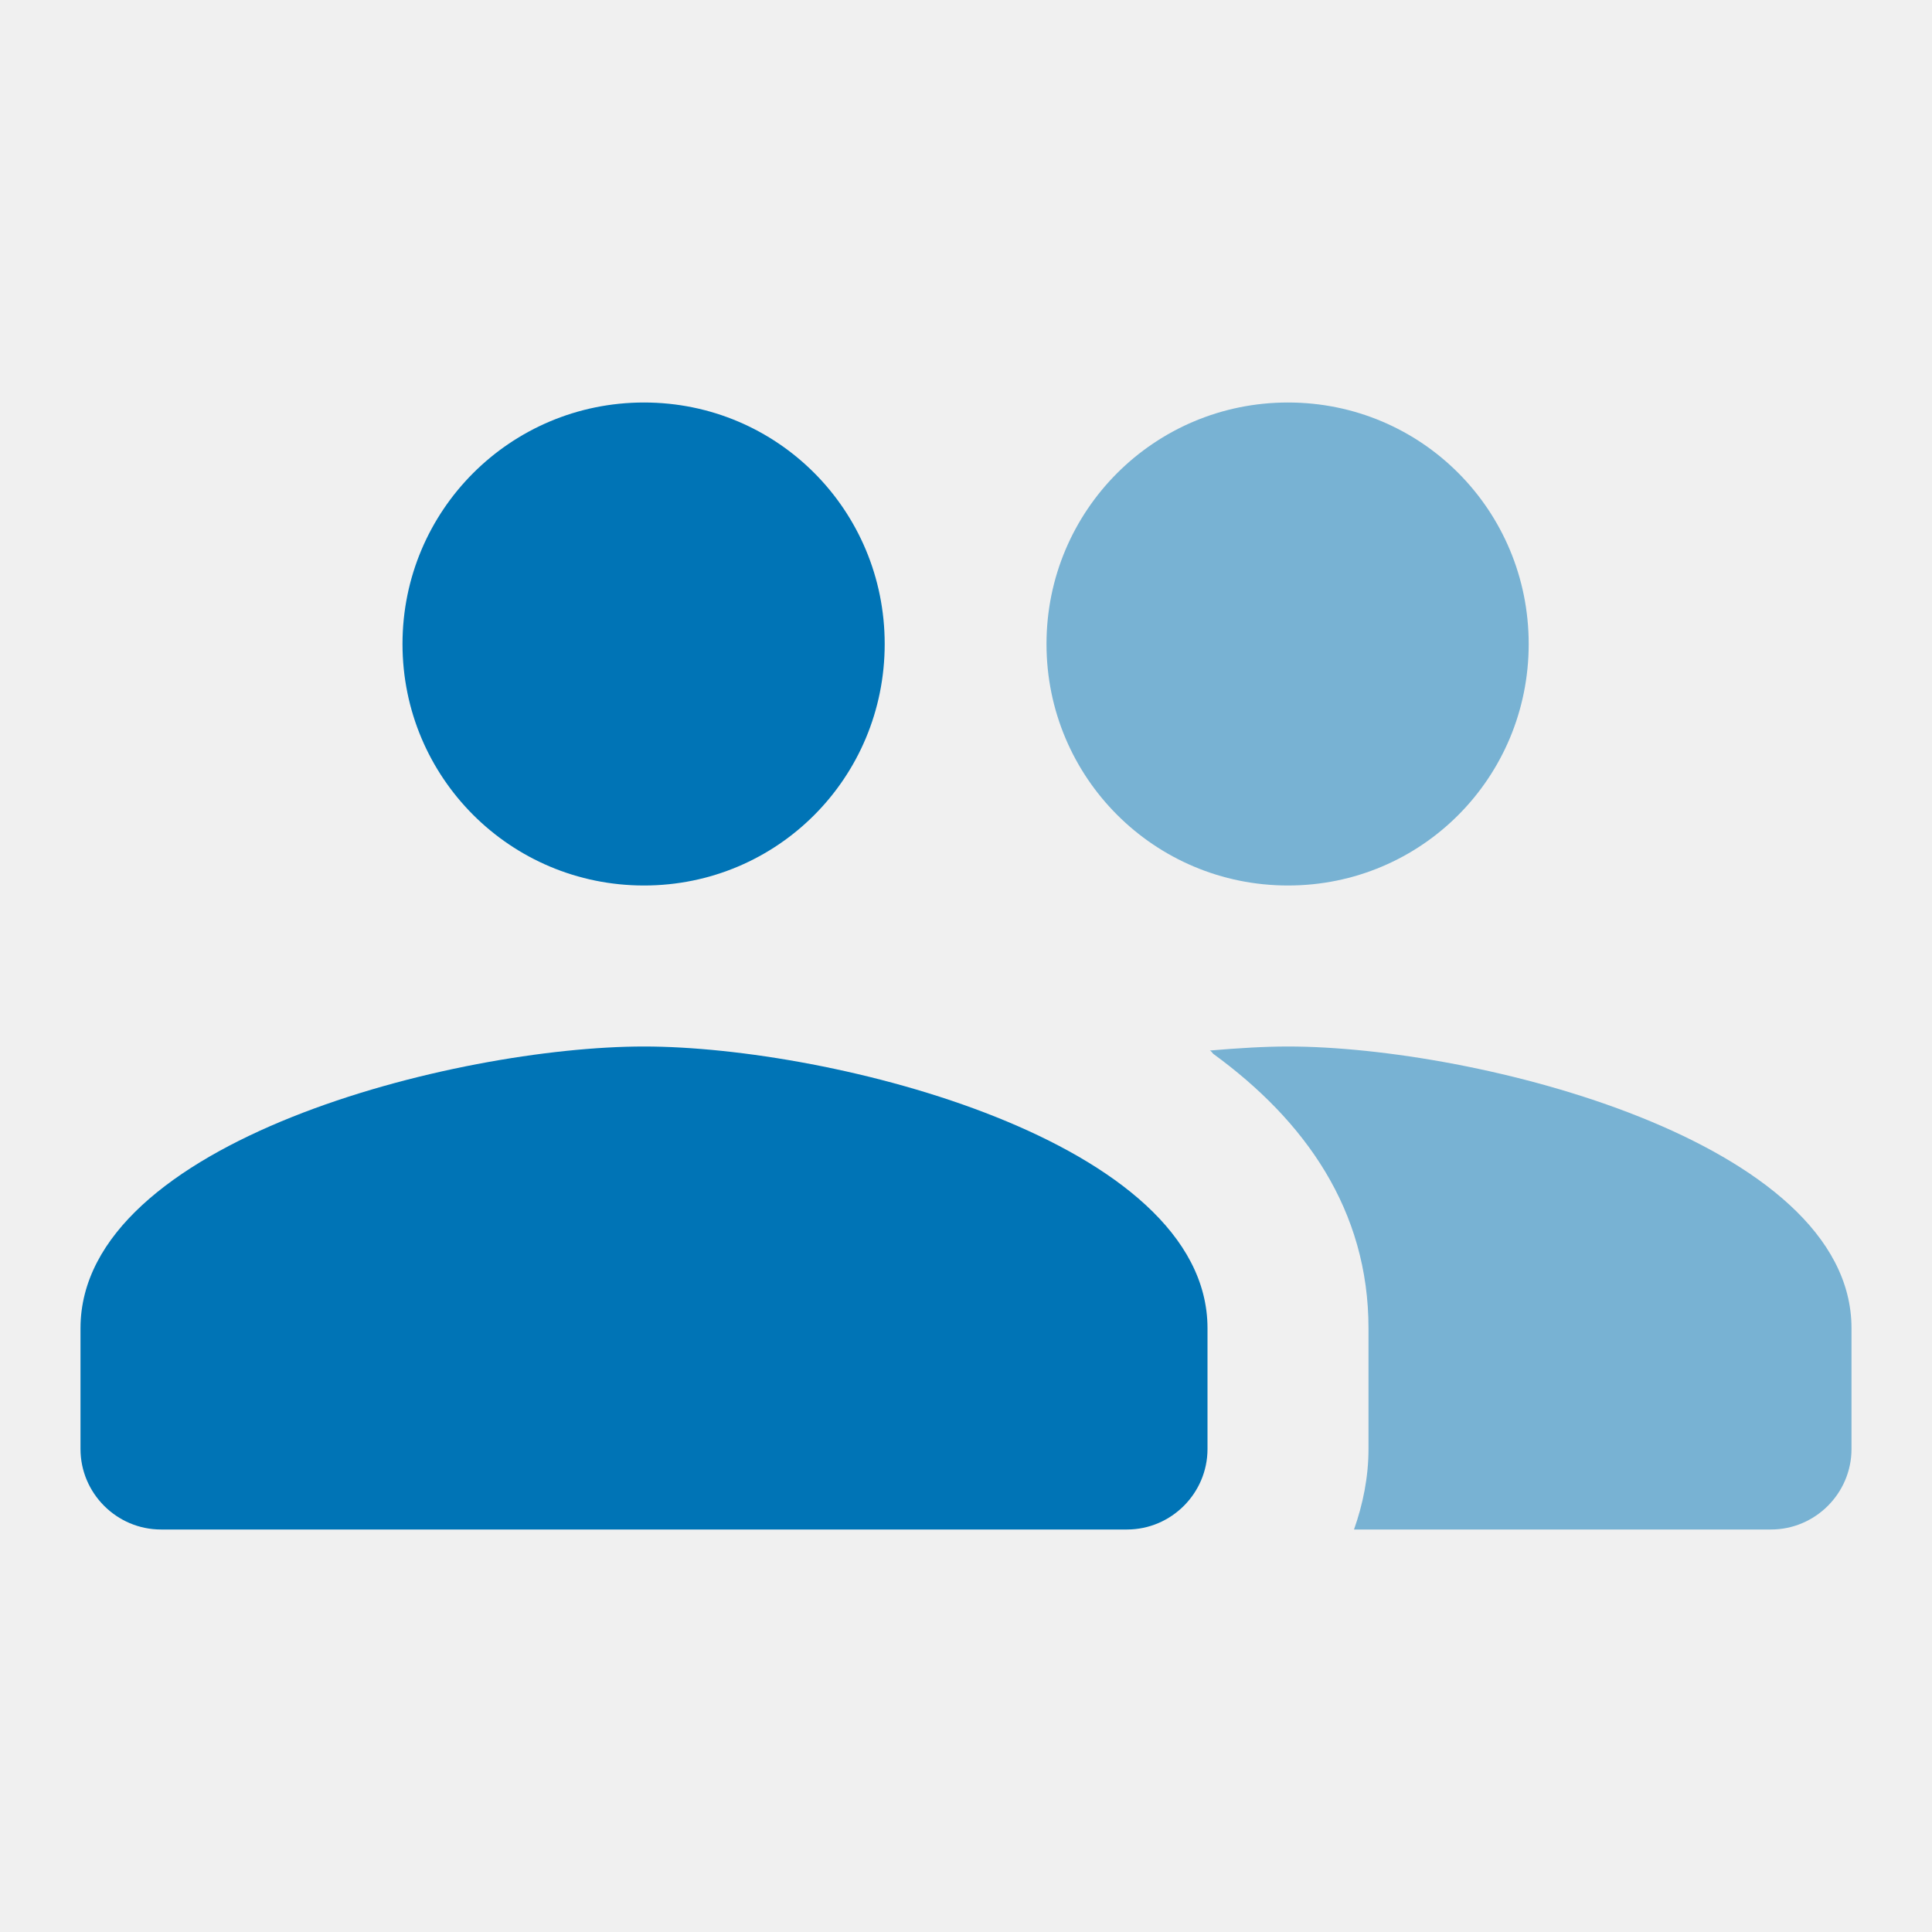
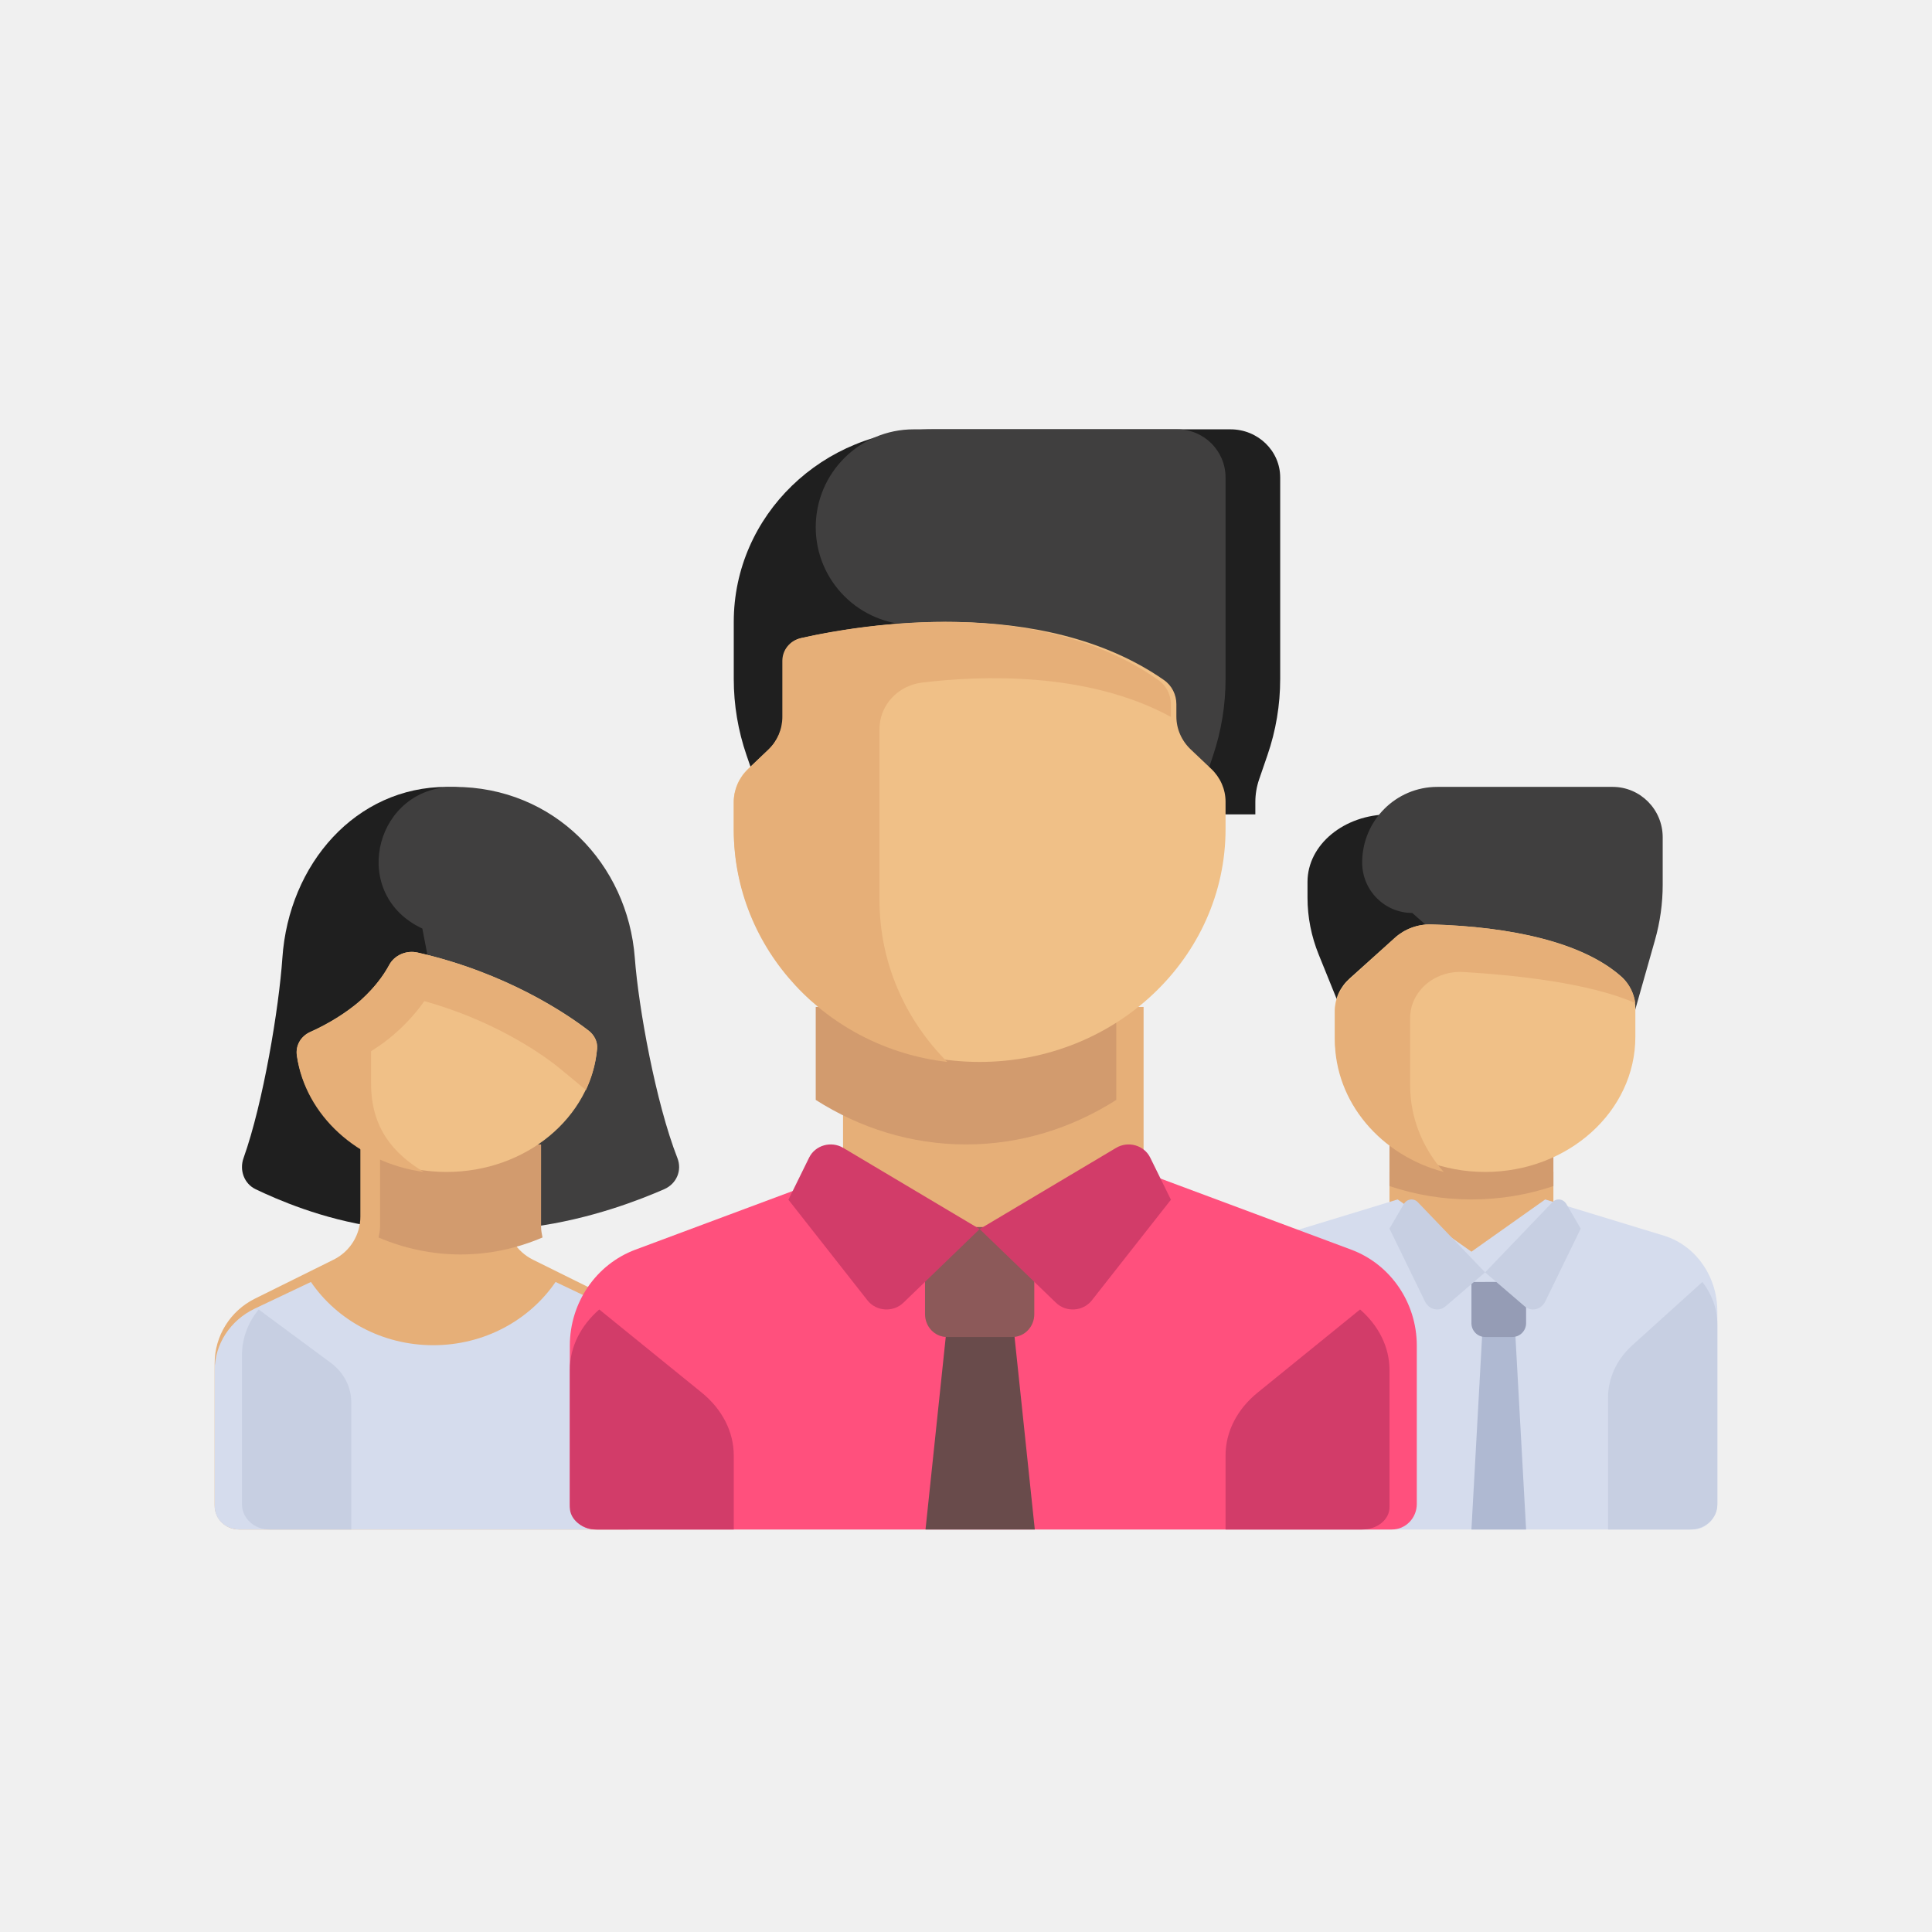
- <svg xmlns="http://www.w3.org/2000/svg" width="24px" height="24px" viewBox="0 0 24 24" version="1.1">
-   <g id="Icons/Hubs/Network" stroke="none" stroke-width="1" fill="none" fill-rule="evenodd">
-     <rect id="Size" fill="#D8D8D8" opacity="0" x="0" y="0" width="24" height="24" />
-     <path d="M16,13 C18.33,13 23,14.17 23,16.5 L23,16.5 L23,18 C23,18.55 22.55,19 22,19 L22,19 L16.82,19 C16.93,18.69 17,18.35 17,18 L17,18 L17,16.5 C17,15.03 16.21,13.92 15.07,13.09 C15.06,13.08 15.05,13.06 15.03,13.05 C15.38,13.02 15.71,13 16,13 Z M16,5 C17.66,5 18.99,6.34 18.99,8 C18.99,9.66 17.66,11 16,11 C14.34,11 13,9.66 13,8 C13,6.34 14.34,5 16,5 Z" id="Combined-Shape" fill="#0074B6" opacity="0.5" />
-     <path d="M8,13 C10.33,13 15,14.17 15,16.5 L15,16.5 L15,18 C15,18.55 14.55,19 14,19 L14,19 L2,19 C1.45,19 1,18.55 1,18 L1,18 L1,16.5 C1,14.17 5.67,13 8,13 Z M8,5 C9.66,5 10.99,6.34 10.99,8 C10.99,9.66 9.66,11 8,11 C6.34,11 5,9.66 5,8 C5,6.34 6.34,5 8,5 Z" id="Combined-Shape" fill="#0074B6" />
+ <svg xmlns="http://www.w3.org/2000/svg" width="72px" height="72px" viewBox="0 0 72 72" version="1.1">
+   <g id="Ideations" stroke="none" stroke-width="1" fill="none" fill-rule="evenodd">
+     <g id="08-CEO-Dashboard---Color-Variation-(Blue-with-Clipart-based)" transform="translate(-988, -321)">
+       <g id="06-daily-active-users" transform="translate(988, 321)">
+         <rect id="Rectangle" fill="#FFFFFF" opacity="0" x="0" y="0" width="72" height="72" />
+         <g id="Icon" transform="translate(8, 16)" fill-rule="nonzero">
+           <path d="M40.727,16.866 L40.727,17.454 C40.727,18.176 40.868,18.892 41.145,19.576 L42.764,23.575 L45.818,23.575 L45.818,14.35 L43.782,14.35 C42.095,14.35 40.727,15.476 40.727,16.866 Z" id="Path" fill="#1F1F1F" />
+           <path d="M53.676,19.035 L52.097,24.6 L44.63,18.023 C43.599,18.023 42.764,17.182 42.764,16.144 L42.764,16.144 C42.764,14.587 44.017,13.325 45.564,13.325 L52.097,13.325 C53.128,13.325 53.964,14.166 53.964,15.204 L53.964,16.97 C53.964,17.668 53.867,18.363 53.676,19.035 Z" id="Path" fill="#403F3F" />
+           <rect id="Rectangle" fill="#E6AF78" x="43.782" y="27.675" width="6.109" height="4.1" />
+           <path d="M43.782,28.202 C44.726,28.521 45.756,28.7 46.836,28.7 C47.917,28.7 48.947,28.521 49.891,28.202 L49.891,26.65 L43.782,26.65 L43.782,28.202 L43.782,28.202 Z" id="Path" fill="#D29B6E" />
+           <path d="M54.006,30.048 L49.585,28.7 L46.836,30.647 L44.087,28.7 L39.667,30.048 C38.486,30.408 37.673,31.56 37.673,32.87 L37.673,40.022 C37.673,40.562 38.083,41 38.589,41 L55.084,41 C55.59,41 56,40.562 56,40.022 L56,32.87 C56,31.56 55.186,30.408 54.006,30.048 Z" id="Path" fill="#D5DCED" />
+           <polygon id="Path" fill="#AFB9D2" points="48.873 41 46.836 41 47.345 31.775 48.364 31.775" />
+           <path d="M47.345,27.675 L47.345,27.675 C44.253,27.675 41.745,25.42 41.745,22.638 L41.745,21.654 C41.745,21.209 41.942,20.782 42.292,20.467 L43.985,18.944 C44.343,18.622 44.833,18.436 45.34,18.451 C48.323,18.535 50.964,19.11 52.408,20.379 C52.761,20.689 52.945,21.123 52.945,21.568 L52.945,22.638 C52.945,25.42 50.438,27.675 47.345,27.675 Z" id="Path" fill="#F0C087" />
+           <path d="M44.552,21.938 C44.552,20.948 45.458,20.161 46.535,20.224 C48.424,20.335 51.226,20.624 52.945,21.383 C52.889,21.021 52.72,20.679 52.432,20.421 C50.985,19.125 48.338,18.537 45.348,18.451 L45.348,18.451 L45.348,18.451 C44.84,18.436 44.349,18.626 43.99,18.955 L42.294,20.511 C41.943,20.833 41.745,21.27 41.745,21.725 L41.745,22.73 C41.745,25.079 43.461,27.056 45.803,27.675 C45.024,26.792 44.552,25.672 44.552,24.447 L44.552,21.938 L44.552,21.938 Z" id="Path" fill="#E6AF78" />
+           <path d="M51.927,36.095 C51.927,35.363 52.249,34.661 52.822,34.143 L55.443,31.775 C55.793,32.227 56,32.772 56,33.354 L56,40.08 C56,40.588 55.544,41 54.982,41 L51.927,41 L51.927,36.095 L51.927,36.095 Z" id="Path" fill="#C7CFE2" />
+           <path d="M48.364,33.825 L47.345,33.825 C47.064,33.825 46.836,33.595 46.836,33.312 L46.836,31.775 L48.873,31.775 L48.873,33.312 C48.873,33.595 48.645,33.825 48.364,33.825 Z" id="Path" fill="#959CB5" />
+           <g id="Group" transform="translate(43.78182, 28.7)" fill="#C7CFE2">
+             <path d="M3.564,2.717 L2.093,3.98 C1.839,4.197 1.473,4.11 1.32,3.796 L0,1.087 L0.531,0.176 C0.649,-0.026 0.9,-0.06 1.058,0.104 L3.564,2.717 Z" id="Path" />
+             <path d="M3.564,2.717 L5.035,3.98 C5.288,4.197 5.655,4.11 5.808,3.796 L7.127,1.087 L6.596,0.176 C6.478,-0.026 6.227,-0.06 6.07,0.104 L3.564,2.717 Z" id="Path" />
+           </g>
+           <path d="M16.233,27.158 C15.496,25.095 14.912,21.549 14.786,19.703 C14.546,16.189 12.041,13.325 8.655,13.325 C5.268,13.325 2.763,16.189 2.523,19.703 C2.397,21.549 1.813,25.095 1.076,27.158 C0.914,27.613 1.101,28.115 1.525,28.318 C2.314,28.696 3.997,29.436 6.027,29.725 L11.282,29.725 C13.302,29.436 14.997,28.695 15.784,28.318 C16.208,28.115 16.395,27.613 16.233,27.158 Z" id="Path" fill="#1F1F1F" />
+           <path d="M16.753,28.318 C17.218,28.115 17.424,27.613 17.245,27.158 C16.437,25.095 15.796,21.549 15.658,19.703 C15.394,16.189 12.645,13.325 8.93,13.325 C8.92,13.325 8.911,13.325 8.901,13.325 C6.05,13.336 5.043,17.082 7.497,18.479 C7.645,18.563 7.739,18.604 7.739,18.604 L9.889,29.725 L11.813,29.725 C14.03,29.436 15.889,28.695 16.753,28.318 Z" id="Path" fill="#403F3F" />
+           <path d="M14.79,32.396 L11.861,30.945 C11.248,30.641 10.86,30.02 10.861,29.341 L10.861,26.65 L5.43,26.65 L5.43,29.341 C5.43,30.02 5.043,30.641 4.43,30.945 L1.501,32.396 C0.581,32.852 0,33.784 0,34.803 L0,40.103 C0,40.598 0.405,41 0.905,41 L15.386,41 C15.886,41 16.291,40.598 16.291,40.103 L16.291,34.803 C16.291,33.784 15.71,32.852 14.79,32.396 Z" id="Path" fill="#E6AF78" />
+           <path d="M9.164,30.75 C10.241,30.75 11.272,30.522 12.218,30.117 C12.193,29.988 12.164,29.86 12.164,29.725 L12.165,26.65 L6.163,26.65 L6.163,29.725 C6.163,29.861 6.134,29.99 6.109,30.119 C7.055,30.522 8.087,30.75 9.164,30.75 Z" id="Path" fill="#D29B6E" />
+           <path d="M14.79,32.765 L12.704,31.775 C11.736,33.192 10.058,34.132 8.146,34.132 C6.233,34.132 4.555,33.192 3.587,31.775 L1.501,32.765 C0.581,33.201 0,34.093 0,35.068 L0,40.142 C0,40.616 0.405,41 0.905,41 L15.386,41 C15.886,41 16.291,40.616 16.291,40.142 L16.291,35.068 C16.291,34.093 15.71,33.201 14.79,32.765 Z" id="Path" fill="#D5DCED" />
+           <path d="M8.643,27.675 L8.643,27.675 C5.782,27.675 3.42,25.777 3.063,23.32 C3.011,22.964 3.204,22.615 3.564,22.454 C3.996,22.26 4.623,21.934 5.224,21.457 C5.893,20.927 6.285,20.367 6.507,19.956 C6.698,19.602 7.137,19.402 7.564,19.499 C10.866,20.248 13.114,21.775 13.929,22.399 C14.148,22.566 14.274,22.813 14.252,23.069 C14.025,25.646 11.6,27.675 8.643,27.675 Z" id="Path" fill="#F0C087" />
+           <path d="M13.929,22.419 C13.114,21.791 10.866,20.253 7.564,19.5 C7.137,19.402 6.698,19.603 6.507,19.96 C6.339,20.273 6.062,20.672 5.65,21.079 C5.65,21.08 5.649,21.081 5.649,21.082 C5.522,21.212 5.386,21.342 5.224,21.471 C4.623,21.951 3.996,22.28 3.564,22.475 C3.204,22.637 3.011,22.989 3.063,23.347 C3.384,25.569 5.326,27.338 7.79,27.675 C6.667,26.991 5.829,26.051 5.829,24.375 L5.829,23.177 C6.042,23.037 6.257,22.896 6.473,22.724 C6.994,22.308 7.449,21.826 7.814,21.308 C10.34,22.013 12.052,23.188 12.701,23.688 C12.879,23.828 13.32,24.192 13.836,24.625 C14.058,24.147 14.205,23.634 14.252,23.094 C14.275,22.836 14.148,22.588 13.929,22.419 Z" id="Path" fill="#E6AF78" />
+           <path d="M1.639,32.8 C1.247,33.281 1.018,33.871 1.018,34.497 L1.018,40.059 C1.018,40.579 1.474,41 2.036,41 L5.091,41 L5.091,36.258 C5.091,35.686 4.81,35.145 4.327,34.788 L1.639,32.8 Z" id="Path" fill="#C7CFE2" />
+           <path d="M42.356,30.571 L34.588,27.675 L29.018,29.579 L23.448,27.675 L15.681,30.571 C14.213,31.118 13.236,32.548 13.236,34.149 L13.236,40.048 C13.236,40.574 13.652,41 14.165,41 L43.872,41 C44.384,41 44.8,40.574 44.8,40.048 L44.8,34.149 C44.8,32.548 43.823,31.118 42.356,30.571 Z" id="Path" fill="#FF507D" />
+           <polygon id="Path" fill="#694B4B" points="27.461 31.775 26.491 41 30.564 41 29.594 31.775" />
+           <path d="M29.731,33.825 L27.287,33.825 C26.837,33.825 26.473,33.444 26.473,32.974 L26.473,29.725 L30.545,29.725 L30.545,32.974 C30.546,33.444 30.181,33.825 29.731,33.825 Z" id="Path" fill="#8C5959" />
+           <path d="M42.686,32.8 C43.373,33.399 43.782,34.196 43.782,35.052 L43.782,40.174 C43.782,40.63 43.326,41 42.764,41 L37.673,41 L37.673,38.238 C37.673,37.361 38.102,36.52 38.866,35.9 L42.686,32.8 Z" id="Path" fill="#D23C69" />
+           <path d="M39.709,9.307 L39.709,1.794 C39.709,0.803 38.88,0 37.858,0 L26.75,0 C22.661,0 19.345,3.212 19.345,7.175 L19.345,9.307 C19.345,10.271 19.506,11.229 19.82,12.143 L20.129,13.039 C20.223,13.313 20.271,13.601 20.271,13.89 L20.271,14.35 L38.783,14.35 L38.783,13.89 C38.783,13.601 38.831,13.313 38.926,13.039 L39.234,12.143 C39.549,11.229 39.709,10.271 39.709,9.307 Z" id="Path" fill="#1F1F1F" />
+           <path d="M22.4,3.644 C22.4,5.656 24.034,7.287 26.05,7.287 L26.555,7.287 L26.799,14.35 L36.774,14.35 L36.774,13.89 C36.774,13.601 36.821,13.313 36.913,13.039 L37.212,12.143 C37.517,11.229 37.673,10.271 37.673,9.307 L37.673,1.794 C37.673,0.803 36.868,0 35.876,0 L26.05,0 C24.034,0 22.4,1.631 22.4,3.644 Z" id="Path" fill="#403F3F" />
+           <rect id="Rectangle" fill="#E6AF78" x="23.418" y="21.525" width="11.2" height="8.2" />
+           <path d="M22.4,24.991 C24.049,26.04 25.958,26.65 28,26.65 C30.042,26.65 31.951,26.04 33.6,24.991 L33.6,21.525 L22.4,21.525 L22.4,24.991 L22.4,24.991 Z" id="Path" fill="#D29B6E" />
+           <g id="Group" transform="translate(21.38182, 26.65)" fill="#D23C69">
+             <path d="M7.127,3.154 L4.286,5.898 C3.904,6.267 3.273,6.225 2.946,5.81 L0,2.06 L0.771,0.492 C0.998,0.029 1.591,-0.141 2.043,0.128 L7.127,3.154 Z" id="Path" />
+             <path d="M7.127,3.154 L9.969,5.898 C10.351,6.267 10.982,6.225 11.308,5.81 L14.255,2.06 L13.484,0.492 C13.257,0.029 12.663,-0.141 12.212,0.128 L7.127,3.154 Z" id="Path" />
+           </g>
+           <path d="M28.509,23.575 L28.509,23.575 C23.448,23.575 19.345,19.689 19.345,14.894 L19.345,13.877 C19.345,13.417 19.539,12.975 19.882,12.65 L20.641,11.931 C20.985,11.605 21.178,11.163 21.178,10.703 L21.178,8.622 C21.178,8.22 21.463,7.871 21.876,7.778 C24.043,7.294 30.788,6.145 35.377,9.343 C35.675,9.55 35.84,9.891 35.84,10.242 L35.84,10.703 C35.84,11.163 36.033,11.605 36.377,11.931 L37.136,12.65 C37.48,12.975 37.673,13.417 37.673,13.877 L37.673,14.894 C37.673,19.689 33.57,23.575 28.509,23.575 Z" id="Path" fill="#F0C087" />
+           <path d="M35.179,9.351 C31.991,7.092 27.756,6.994 24.776,7.303 C23.519,7.434 22.48,7.635 21.845,7.78 C21.437,7.872 21.156,8.223 21.156,8.627 L21.156,10.717 C21.156,11.179 20.965,11.623 20.625,11.95 L19.876,12.672 C19.536,12.999 19.345,13.443 19.345,13.905 L19.345,14.926 C19.345,19.384 22.821,23.054 27.302,23.575 C25.741,22.008 24.776,19.885 24.776,17.542 L24.776,11.169 C24.776,10.286 25.458,9.547 26.368,9.437 C28.54,9.175 32.518,9.017 35.636,10.717 L35.636,10.254 C35.637,9.902 35.474,9.559 35.179,9.351 Z" id="Path" fill="#E6AF78" />
+           <path d="M14.332,32.8 C13.645,33.399 13.236,34.196 13.236,35.052 L13.236,40.174 C13.236,40.63 13.692,41 14.255,41 L19.345,41 L19.345,38.238 C19.345,37.361 18.916,36.52 18.153,35.9 L14.332,32.8 Z" id="Path" fill="#D23C69" />
+         </g>
+       </g>
+     </g>
  </g>
</svg>
